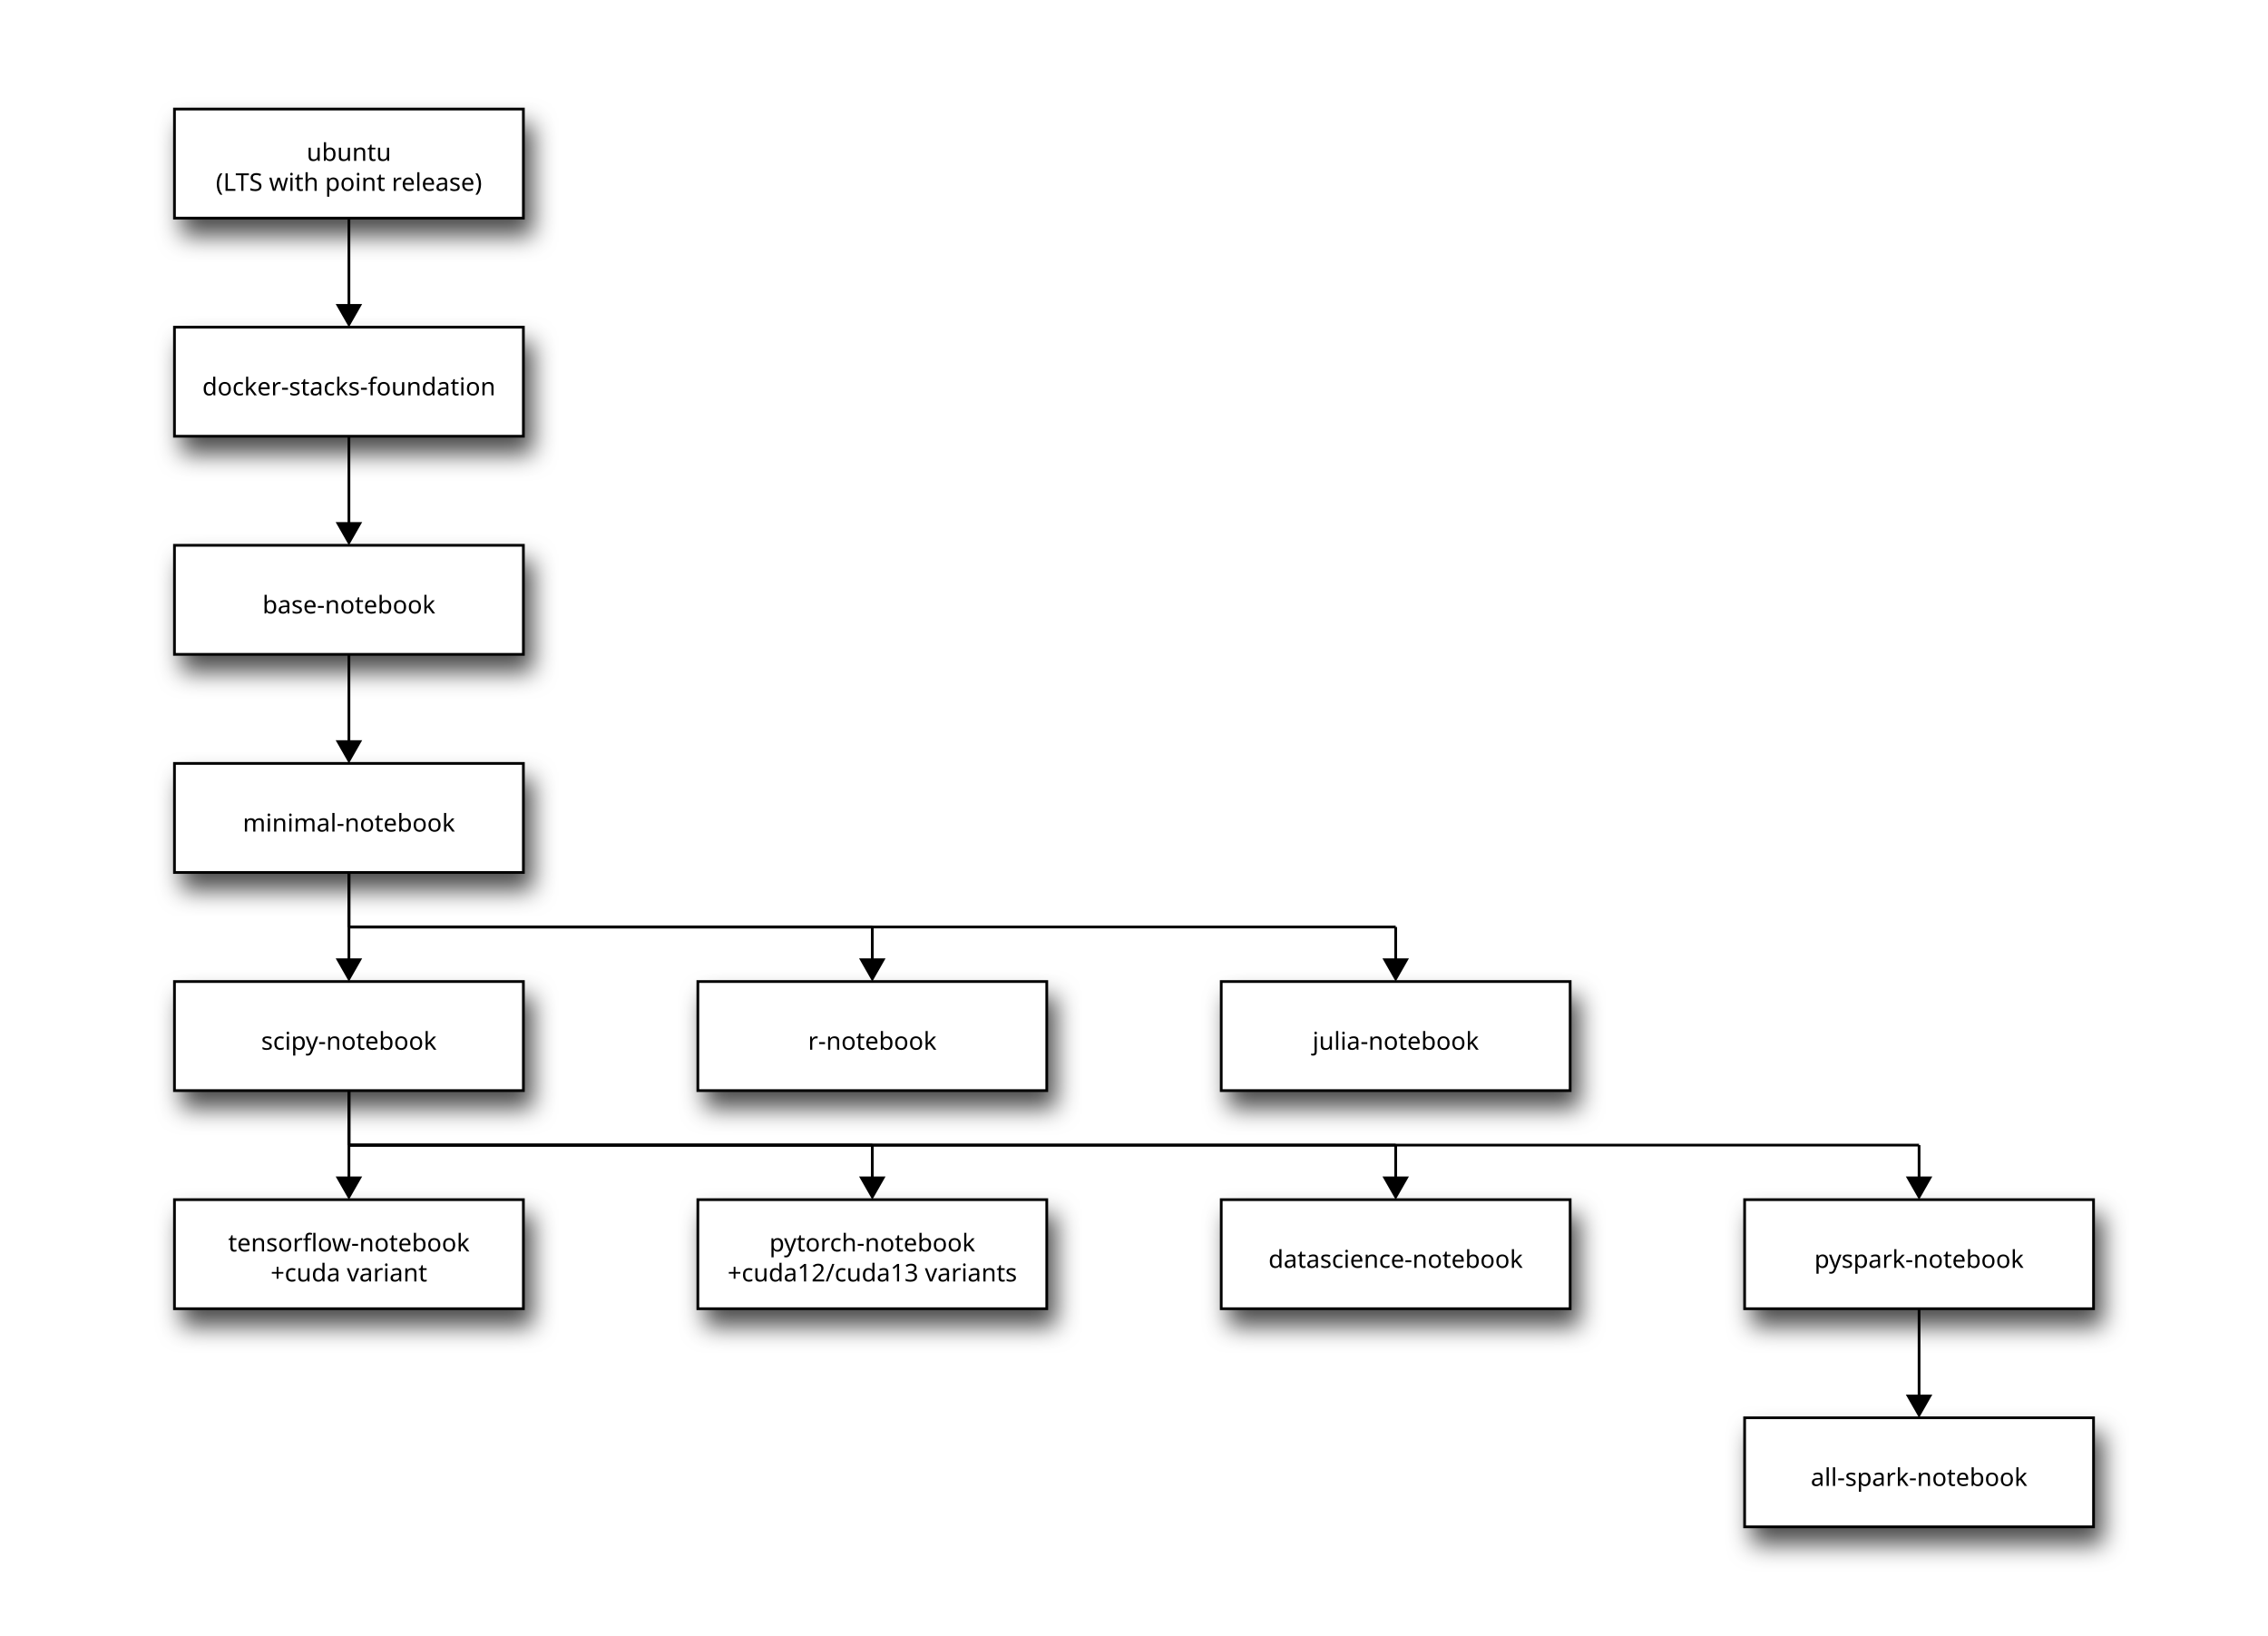
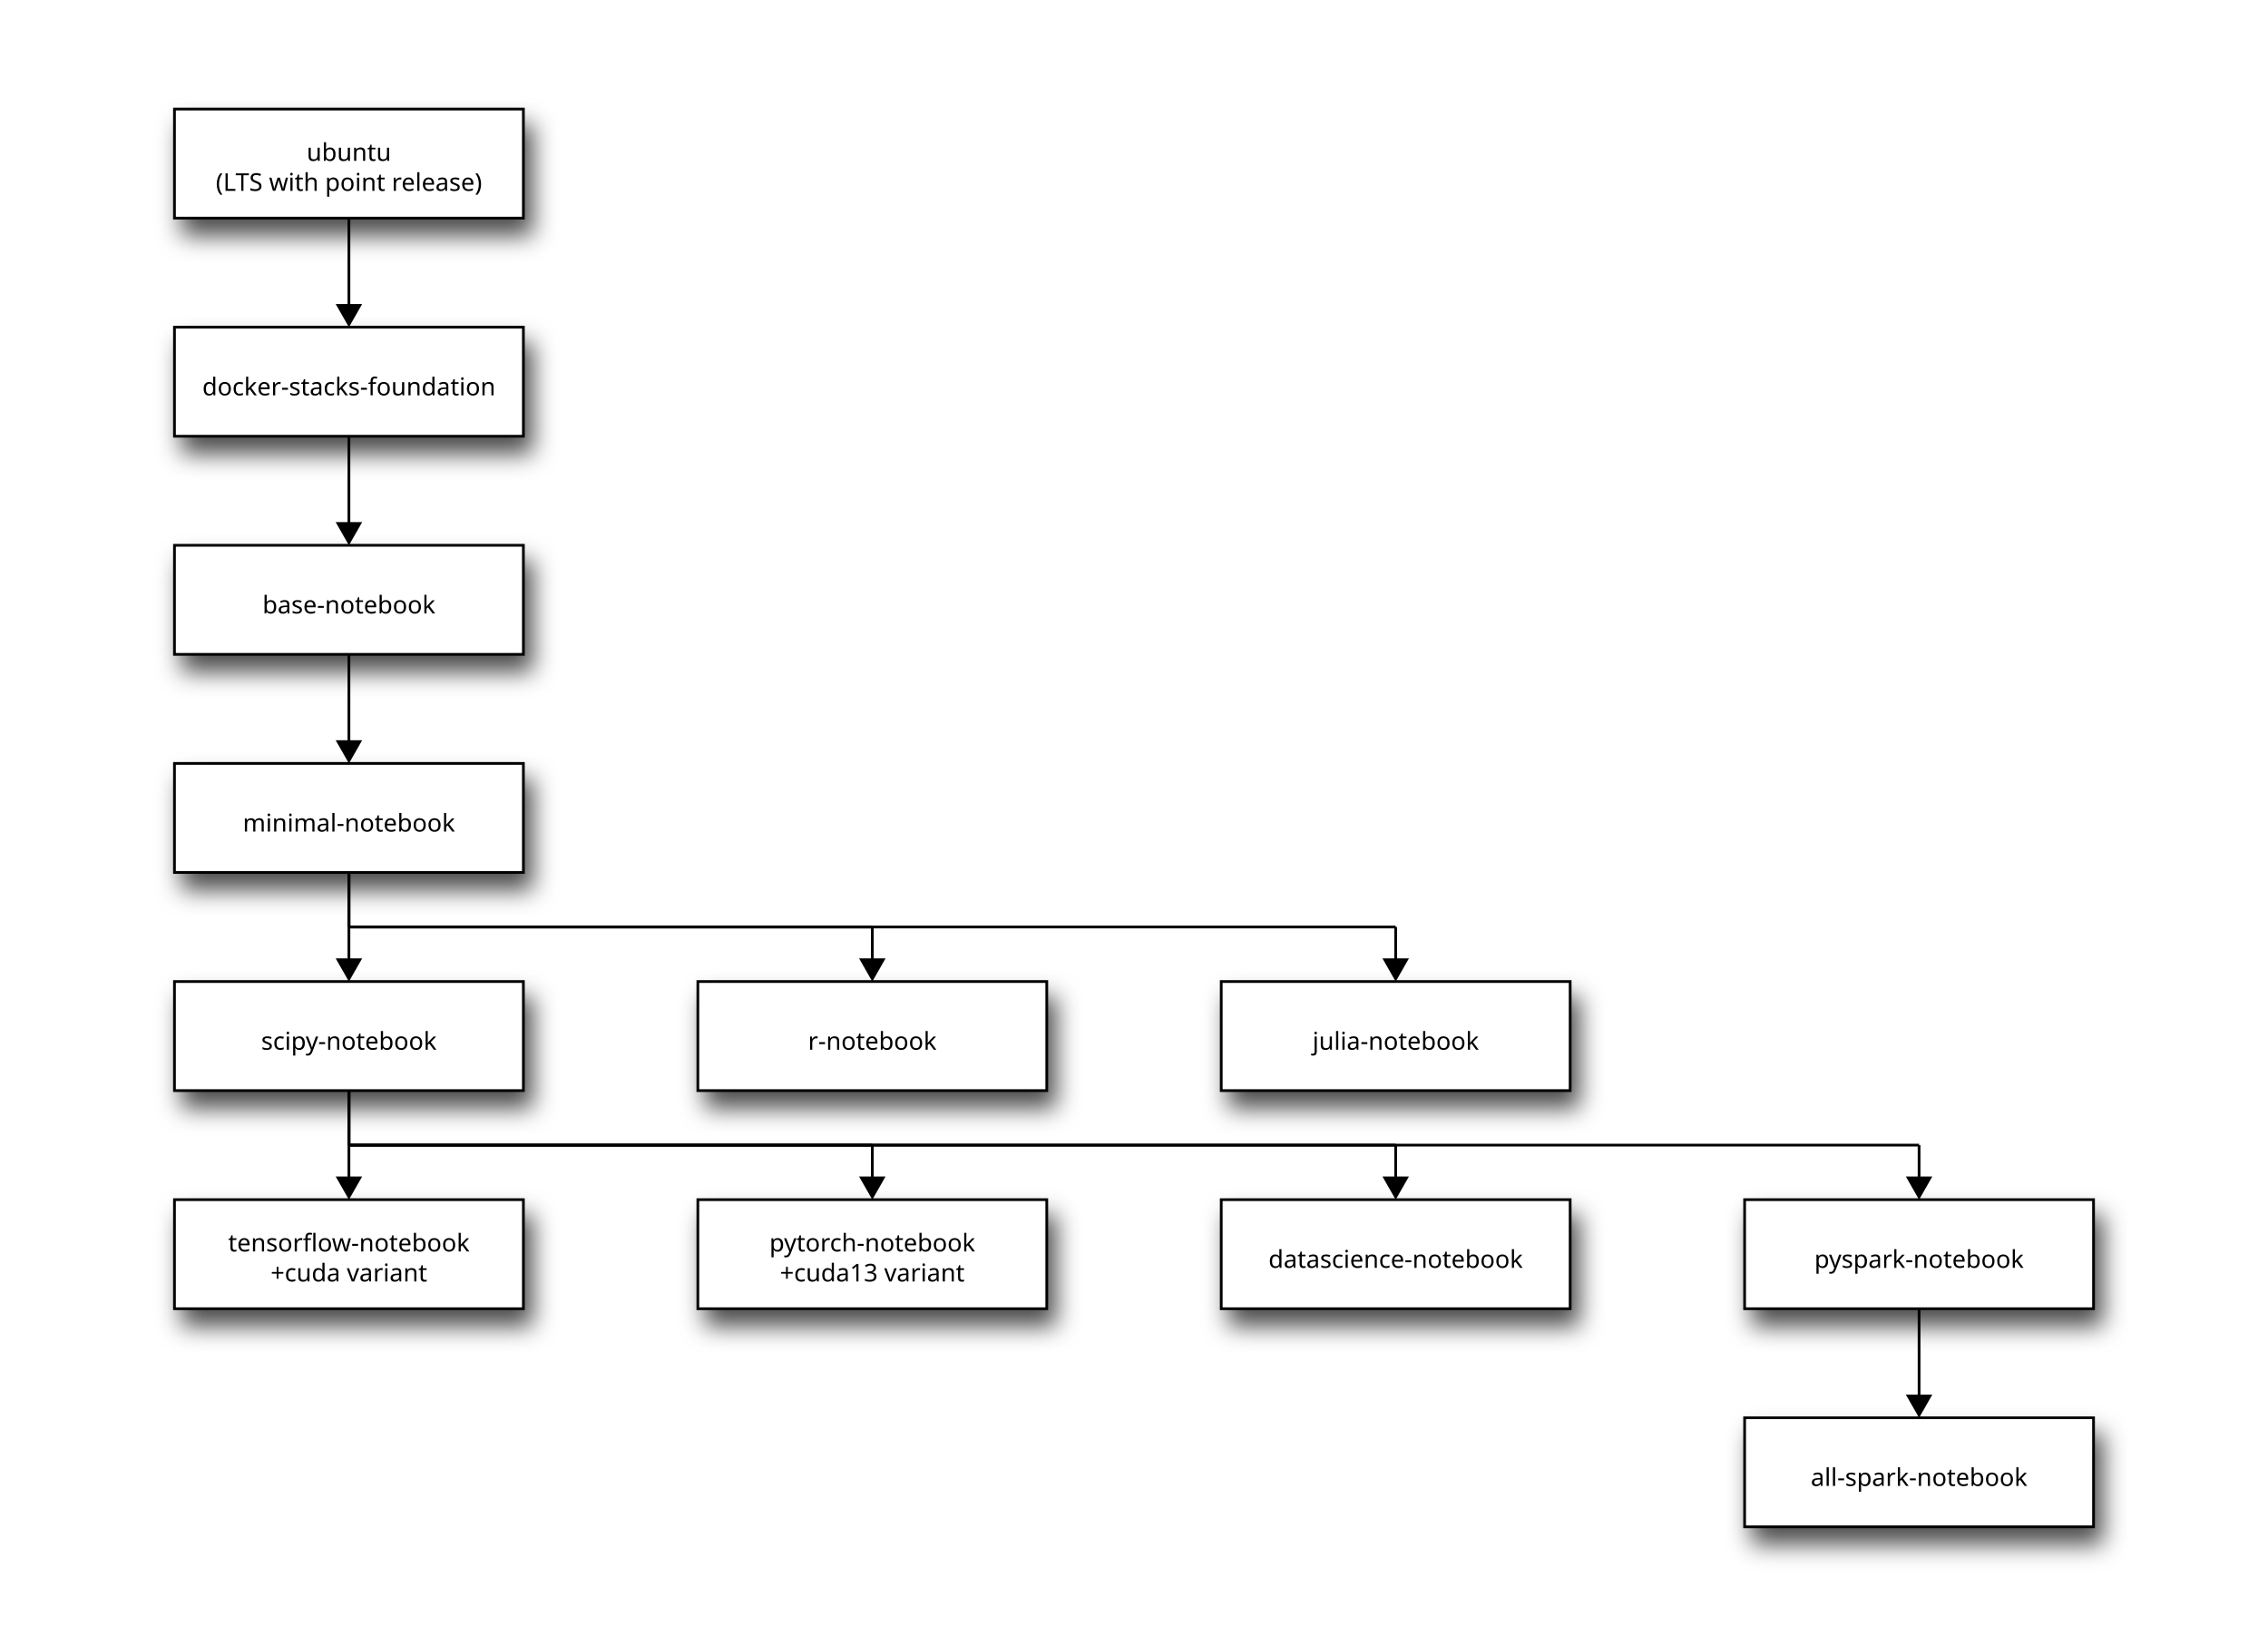
<svg xmlns="http://www.w3.org/2000/svg" viewBox="0 0 832 600">
  <defs id="defs_block">
    <filter height="1.504" id="filter_blur" width="1.157" x="-0.079" y="-0.252">
      <feGaussianBlur id="feGaussianBlur3780" stdDeviation="4.2" />
    </filter>
  </defs>
  <rect fill="rgb(0,0,0)" height="40" stroke="rgb(0,0,0)" style="filter:url(#filter_blur);opacity:0.7;fill-opacity:1" width="128" x="67" y="46" />
  <rect fill="rgb(0,0,0)" height="40" stroke="rgb(0,0,0)" style="filter:url(#filter_blur);opacity:0.7;fill-opacity:1" width="128" x="67" y="126" />
  <rect fill="rgb(0,0,0)" height="40" stroke="rgb(0,0,0)" style="filter:url(#filter_blur);opacity:0.7;fill-opacity:1" width="128" x="67" y="206" />
  <rect fill="rgb(0,0,0)" height="40" stroke="rgb(0,0,0)" style="filter:url(#filter_blur);opacity:0.7;fill-opacity:1" width="128" x="67" y="286" />
  <rect fill="rgb(0,0,0)" height="40" stroke="rgb(0,0,0)" style="filter:url(#filter_blur);opacity:0.7;fill-opacity:1" width="128" x="67" y="366" />
  <rect fill="rgb(0,0,0)" height="40" stroke="rgb(0,0,0)" style="filter:url(#filter_blur);opacity:0.7;fill-opacity:1" width="128" x="259" y="366" />
  <rect fill="rgb(0,0,0)" height="40" stroke="rgb(0,0,0)" style="filter:url(#filter_blur);opacity:0.7;fill-opacity:1" width="128" x="451" y="366" />
  <rect fill="rgb(0,0,0)" height="40" stroke="rgb(0,0,0)" style="filter:url(#filter_blur);opacity:0.7;fill-opacity:1" width="128" x="67" y="446" />
  <rect fill="rgb(0,0,0)" height="40" stroke="rgb(0,0,0)" style="filter:url(#filter_blur);opacity:0.7;fill-opacity:1" width="128" x="259" y="446" />
  <rect fill="rgb(0,0,0)" height="40" stroke="rgb(0,0,0)" style="filter:url(#filter_blur);opacity:0.7;fill-opacity:1" width="128" x="451" y="446" />
  <rect fill="rgb(0,0,0)" height="40" stroke="rgb(0,0,0)" style="filter:url(#filter_blur);opacity:0.7;fill-opacity:1" width="128" x="643" y="446" />
  <rect fill="rgb(0,0,0)" height="40" stroke="rgb(0,0,0)" style="filter:url(#filter_blur);opacity:0.7;fill-opacity:1" width="128" x="643" y="526" />
  <rect fill="rgb(255,255,255)" height="40" stroke="rgb(0,0,0)" width="128" x="64" y="40" />
  <text fill="rgb(0,0,0)" font-family="sans-serif" font-size="9" font-style="normal" font-weight="normal" text-anchor="middle" textLength="30" x="128" y="59">ubuntu</text>
  <text fill="rgb(0,0,0)" font-family="sans-serif" font-size="9" font-style="normal" font-weight="normal" text-anchor="middle" textLength="119" x="128" y="70">(LTS with point release)</text>
  <rect fill="rgb(255,255,255)" height="40" stroke="rgb(0,0,0)" width="128" x="64" y="120" />
  <text fill="rgb(0,0,0)" font-family="sans-serif" font-size="9" font-style="normal" font-weight="normal" text-anchor="middle" textLength="119" x="128" y="145">docker-stacks-foundation</text>
  <rect fill="rgb(255,255,255)" height="40" stroke="rgb(0,0,0)" width="128" x="64" y="200" />
  <text fill="rgb(0,0,0)" font-family="sans-serif" font-size="9" font-style="normal" font-weight="normal" text-anchor="middle" textLength="65" x="128" y="225">base-notebook</text>
  <rect fill="rgb(255,255,255)" height="40" stroke="rgb(0,0,0)" width="128" x="64" y="280" />
  <text fill="rgb(0,0,0)" font-family="sans-serif" font-size="9" font-style="normal" font-weight="normal" text-anchor="middle" textLength="80" x="128" y="305">minimal-notebook</text>
  <rect fill="rgb(255,255,255)" height="40" stroke="rgb(0,0,0)" width="128" x="64" y="360" />
  <text fill="rgb(0,0,0)" font-family="sans-serif" font-size="9" font-style="normal" font-weight="normal" text-anchor="middle" textLength="70" x="128" y="385">scipy-notebook</text>
  <rect fill="rgb(255,255,255)" height="40" stroke="rgb(0,0,0)" width="128" x="256" y="360" />
  <text fill="rgb(0,0,0)" font-family="sans-serif" font-size="9" font-style="normal" font-weight="normal" text-anchor="middle" textLength="50" x="320" y="385">r-notebook</text>
  <rect fill="rgb(255,255,255)" height="40" stroke="rgb(0,0,0)" width="128" x="448" y="360" />
  <text fill="rgb(0,0,0)" font-family="sans-serif" font-size="9" font-style="normal" font-weight="normal" text-anchor="middle" textLength="70" x="512" y="385">julia-notebook</text>
  <rect fill="rgb(255,255,255)" height="40" stroke="rgb(0,0,0)" width="128" x="64" y="440" />
  <text fill="rgb(0,0,0)" font-family="sans-serif" font-size="9" font-style="normal" font-weight="normal" text-anchor="middle" textLength="95" x="128" y="459">tensorflow-notebook</text>
  <text fill="rgb(0,0,0)" font-family="sans-serif" font-size="9" font-style="normal" font-weight="normal" text-anchor="middle" textLength="65" x="128" y="470">+cuda variant</text>
  <rect fill="rgb(255,255,255)" height="40" stroke="rgb(0,0,0)" width="128" x="256" y="440" />
  <text fill="rgb(0,0,0)" font-family="sans-serif" font-size="9" font-style="normal" font-weight="normal" text-anchor="middle" textLength="80" x="320" y="459">pytorch-notebook</text>
-   <text fill="rgb(0,0,0)" font-family="sans-serif" font-size="9" font-style="normal" font-weight="normal" text-anchor="middle" textLength="114" x="320" y="470">+cuda12/cuda13 variants</text>
+   <text fill="rgb(0,0,0)" font-family="sans-serif" font-size="9" font-style="normal" font-weight="normal" text-anchor="middle" textLength="114" x="320" y="470">+cuda13 variant</text>
  <rect fill="rgb(255,255,255)" height="40" stroke="rgb(0,0,0)" width="128" x="448" y="440" />
  <text fill="rgb(0,0,0)" font-family="sans-serif" font-size="9" font-style="normal" font-weight="normal" text-anchor="middle" textLength="100" x="512" y="465">datascience-notebook</text>
  <rect fill="rgb(255,255,255)" height="40" stroke="rgb(0,0,0)" width="128" x="640" y="440" />
  <text fill="rgb(0,0,0)" font-family="sans-serif" font-size="9" font-style="normal" font-weight="normal" text-anchor="middle" textLength="80" x="704" y="465">pyspark-notebook</text>
  <rect fill="rgb(255,255,255)" height="40" stroke="rgb(0,0,0)" width="128" x="640" y="520" />
  <text fill="rgb(0,0,0)" font-family="sans-serif" font-size="9" font-style="normal" font-weight="normal" text-anchor="middle" textLength="90" x="704" y="545">all-spark-notebook</text>
  <path d="M 128 80 L 128 112" fill="none" stroke="rgb(0,0,0)" />
  <polygon fill="rgb(0,0,0)" points="128,119 124,112 132,112 128,119" stroke="rgb(0,0,0)" />
  <path d="M 128 160 L 128 192" fill="none" stroke="rgb(0,0,0)" />
  <polygon fill="rgb(0,0,0)" points="128,199 124,192 132,192 128,199" stroke="rgb(0,0,0)" />
  <path d="M 128 240 L 128 272" fill="none" stroke="rgb(0,0,0)" />
  <polygon fill="rgb(0,0,0)" points="128,279 124,272 132,272 128,279" stroke="rgb(0,0,0)" />
  <path d="M 128 320 L 128 352" fill="none" stroke="rgb(0,0,0)" />
  <polygon fill="rgb(0,0,0)" points="128,359 124,352 132,352 128,359" stroke="rgb(0,0,0)" />
  <path d="M 128 320 L 128 340" fill="none" stroke="rgb(0,0,0)" />
  <path d="M 128 340 L 320 340" fill="none" stroke="rgb(0,0,0)" />
  <path d="M 320 340 L 320 352" fill="none" stroke="rgb(0,0,0)" />
  <polygon fill="rgb(0,0,0)" points="320,359 316,352 324,352 320,359" stroke="rgb(0,0,0)" />
  <path d="M 128 320 L 128 340" fill="none" stroke="rgb(0,0,0)" />
  <path d="M 128 340 L 512 340" fill="none" stroke="rgb(0,0,0)" />
  <path d="M 512 340 L 512 352" fill="none" stroke="rgb(0,0,0)" />
  <polygon fill="rgb(0,0,0)" points="512,359 508,352 516,352 512,359" stroke="rgb(0,0,0)" />
  <path d="M 128 400 L 128 420" fill="none" stroke="rgb(0,0,0)" />
  <path d="M 128 420 L 320 420" fill="none" stroke="rgb(0,0,0)" />
  <path d="M 320 420 L 320 432" fill="none" stroke="rgb(0,0,0)" />
  <polygon fill="rgb(0,0,0)" points="320,439 316,432 324,432 320,439" stroke="rgb(0,0,0)" />
  <path d="M 128 400 L 128 420" fill="none" stroke="rgb(0,0,0)" />
  <path d="M 128 420 L 704 420" fill="none" stroke="rgb(0,0,0)" />
  <path d="M 704 420 L 704 432" fill="none" stroke="rgb(0,0,0)" />
  <polygon fill="rgb(0,0,0)" points="704,439 700,432 708,432 704,439" stroke="rgb(0,0,0)" />
  <path d="M 128 400 L 128 432" fill="none" stroke="rgb(0,0,0)" />
  <polygon fill="rgb(0,0,0)" points="128,439 124,432 132,432 128,439" stroke="rgb(0,0,0)" />
  <path d="M 128 400 L 128 420" fill="none" stroke="rgb(0,0,0)" />
  <path d="M 128 420 L 512 420" fill="none" stroke="rgb(0,0,0)" />
  <path d="M 512 420 L 512 432" fill="none" stroke="rgb(0,0,0)" />
  <polygon fill="rgb(0,0,0)" points="512,439 508,432 516,432 512,439" stroke="rgb(0,0,0)" />
  <path d="M 704 480 L 704 512" fill="none" stroke="rgb(0,0,0)" />
  <polygon fill="rgb(0,0,0)" points="704,519 700,512 708,512 704,519" stroke="rgb(0,0,0)" />
</svg>
